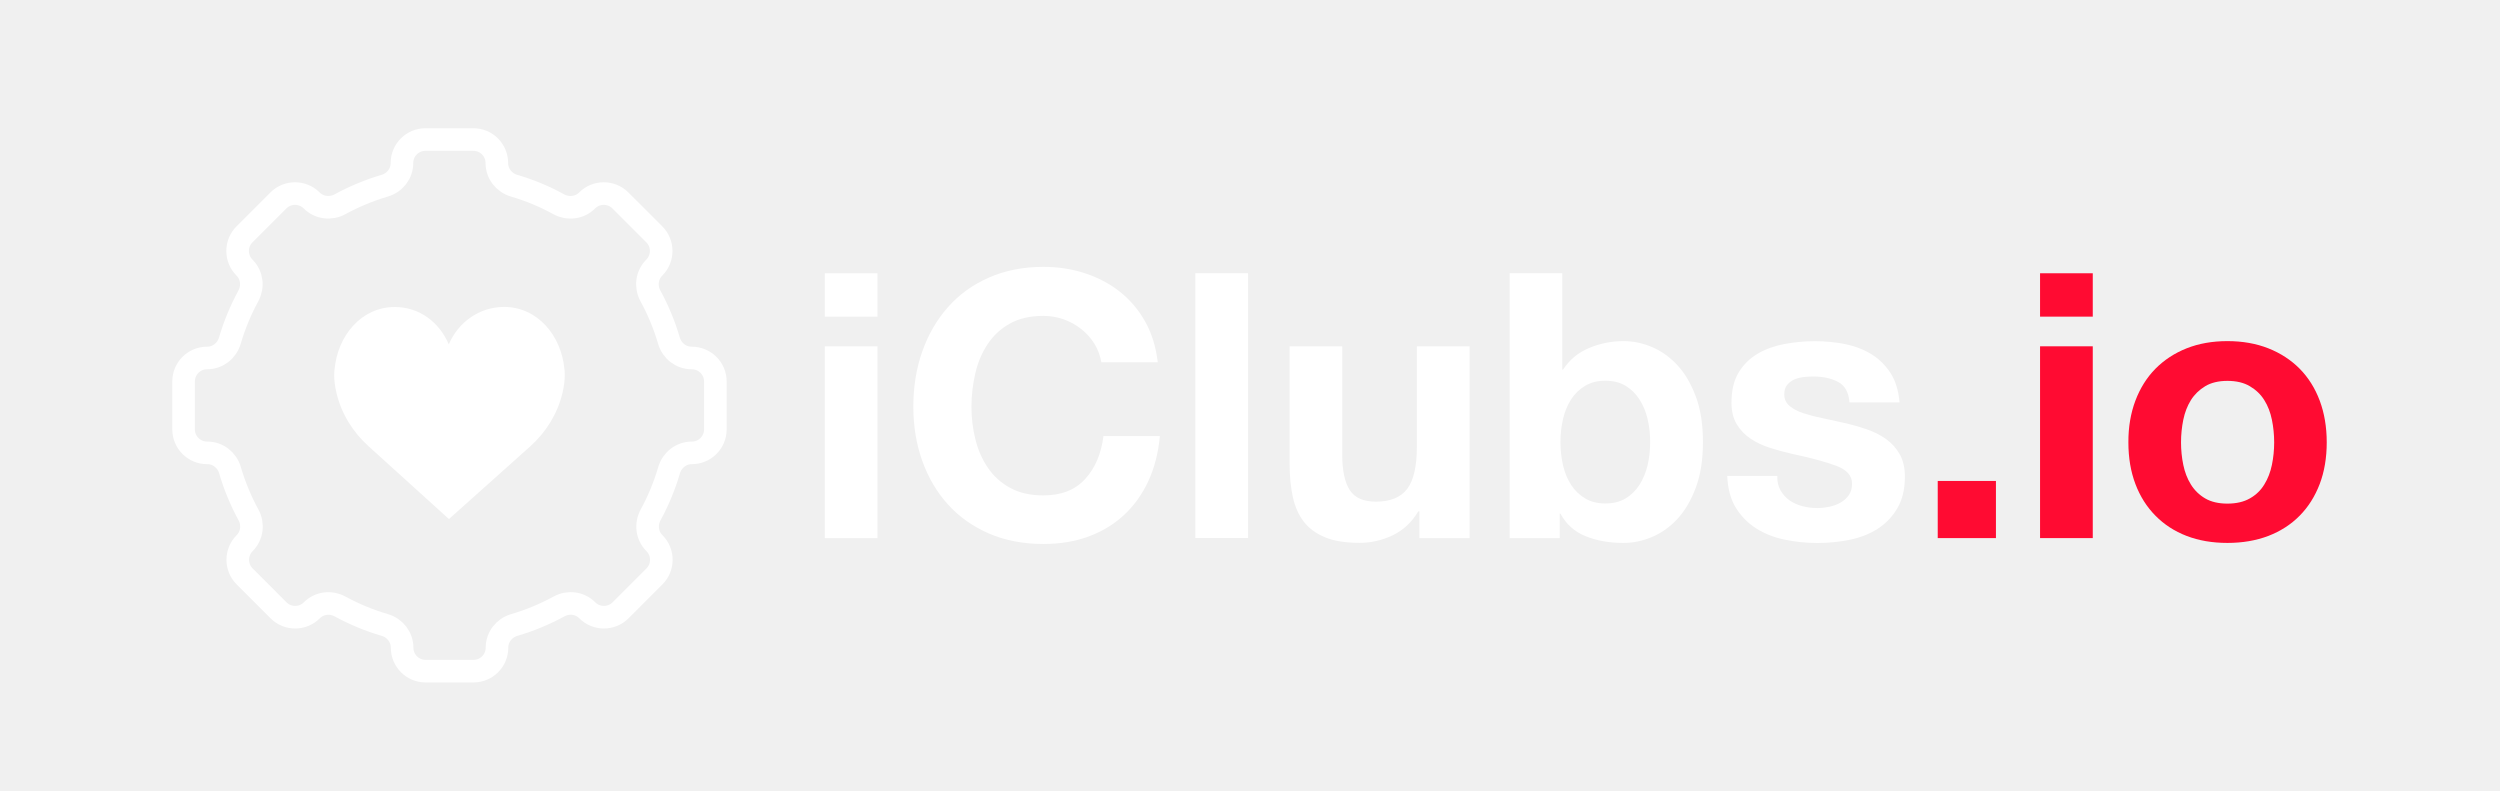
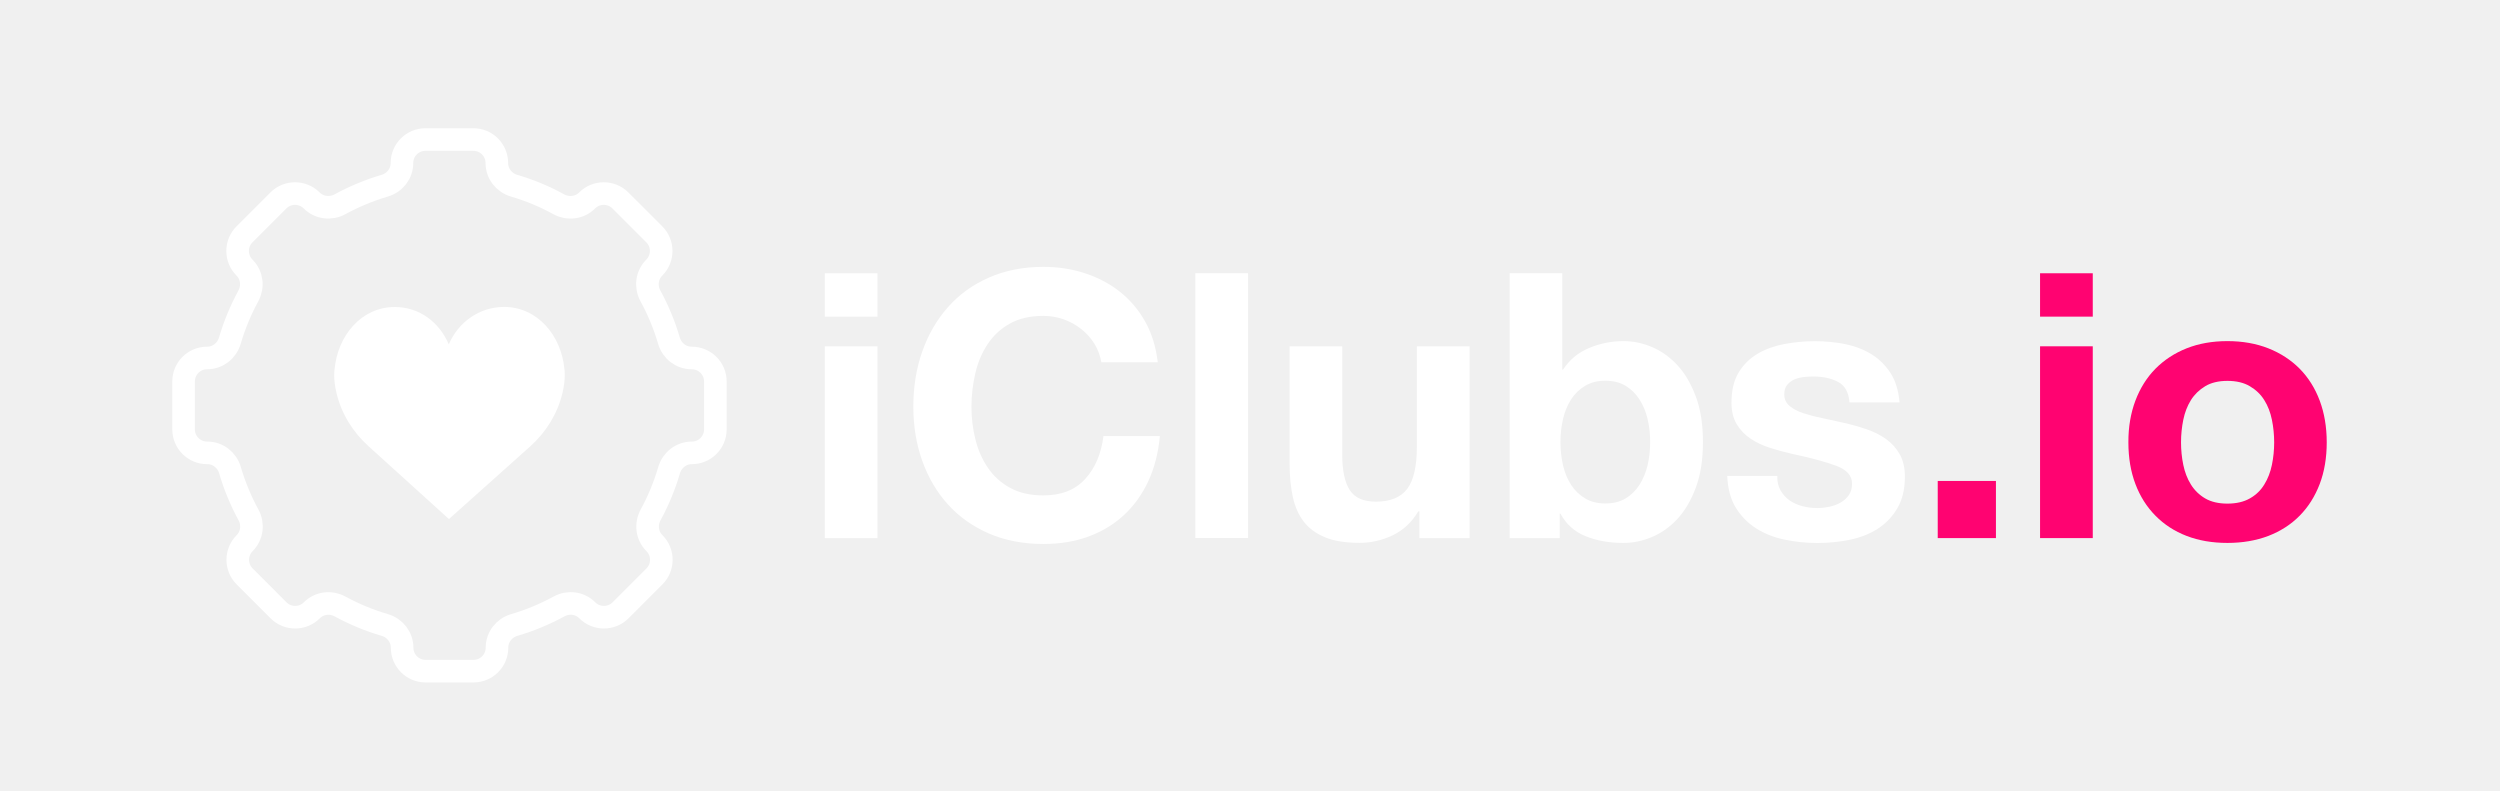
<svg xmlns="http://www.w3.org/2000/svg" version="1.1" id="Camada_1" x="0px" y="0px" viewBox="0 0 332 105" style="enable-background:new 0 0 332 105;" xml:space="preserve">
  <style type="text/css">
	.st0{fill:#FFFFFF;}
	.st1{fill:none;stroke:#FFFFFF;stroke-width:3;stroke-miterlimit:10;}
- 	.st2{fill:#FF0B32;}
+ 	.st2{fill:#FF0371;}
</style>
  <path class="st0" d="M74.7,52.17c-0.65,2.75-2.17,5.19-4.22,7.05l-10.86,9.71l-10.7-9.69c-2.06-1.86-3.58-4.3-4.23-7.04  c-0.48-2.02-0.26-3.13-0.26-3.13c0.4-4.51,3.58-8.3,8-8.3c3.28,0,5.93,2.04,7.17,4.97c1.23-2.93,4.06-4.98,7.34-4.98  c4.42,0,7.61,3.78,8.02,8.29C74.95,49.04,75.17,50.16,74.7,52.17z" />
  <path class="st1" d="M95,50.66v6.36c0,1.73-1.4,3.12-3.12,3.12h-0.01c-1.4,0-2.61,0.94-3.01,2.29c-0.61,2.09-1.44,4.08-2.46,5.95  c-0.67,1.23-0.49,2.76,0.51,3.75l0,0c1.22,1.22,1.22,3.2,0,4.42l-4.5,4.5c-1.22,1.22-3.2,1.22-4.42,0l-0.01-0.01  c-0.99-0.99-2.52-1.18-3.75-0.5c-1.87,1.02-3.86,1.85-5.94,2.46c-1.35,0.4-2.29,1.6-2.29,3.01v0c0,1.73-1.4,3.12-3.12,3.12h-6.36  c-1.73,0-3.12-1.4-3.12-3.12l0,0c0-1.4-0.94-2.61-2.29-3.01c-2.09-0.61-4.08-1.44-5.95-2.46c-1.23-0.67-2.76-0.49-3.75,0.51l0,0  c-1.22,1.22-3.2,1.22-4.42,0l-4.5-4.5c-1.22-1.22-1.22-3.2,0-4.42l0,0c0.99-0.99,1.18-2.52,0.51-3.75  c-1.02-1.87-1.85-3.86-2.46-5.95c-0.4-1.35-1.6-2.29-3.01-2.29H27.5c-1.73,0-3.12-1.4-3.12-3.12v-6.36c0-1.73,1.4-3.12,3.12-3.12  h0.01c1.4,0,2.61-0.94,3.01-2.29c0.61-2.08,1.44-4.07,2.46-5.95c0.67-1.23,0.49-2.75-0.5-3.75l-0.01-0.01  c-1.22-1.22-1.22-3.2,0-4.42l4.5-4.5c1.22-1.22,3.2-1.22,4.42,0l0,0c0.99,0.99,2.52,1.18,3.75,0.51c1.87-1.02,3.86-1.85,5.95-2.47  c1.35-0.4,2.29-1.6,2.29-3.01v0c0-1.73,1.4-3.12,3.12-3.12h6.36c1.73,0,3.12,1.4,3.12,3.12v0c0,1.4,0.94,2.61,2.29,3.01  c2.08,0.61,4.07,1.44,5.94,2.47c1.23,0.67,2.76,0.49,3.75-0.5l0.01-0.01c1.22-1.22,3.2-1.22,4.42,0l4.5,4.5  c1.22,1.22,1.22,3.2,0,4.42l-0.01,0.01c-0.99,0.99-1.18,2.51-0.5,3.75c1.02,1.87,1.85,3.86,2.46,5.95c0.4,1.35,1.6,2.29,3.01,2.29  h0.01C93.6,47.54,95,48.94,95,50.66z" />
  <g>
    <path class="st0" d="M109.53,42.05v-5.76h7v5.76H109.53z M116.53,45.99v25.47h-7V45.99H116.53z" />
    <path class="st0" d="M145.35,45.67c-0.46-0.74-1.03-1.39-1.72-1.94c-0.69-0.56-1.47-0.99-2.34-1.31c-0.87-0.31-1.78-0.47-2.73-0.47   c-1.74,0-3.22,0.34-4.43,1.01c-1.21,0.67-2.2,1.58-2.95,2.71c-0.76,1.13-1.31,2.42-1.65,3.87s-0.52,2.94-0.52,4.48   c0,1.48,0.17,2.91,0.52,4.31c0.34,1.4,0.89,2.65,1.65,3.77c0.75,1.12,1.74,2.01,2.95,2.68c1.21,0.67,2.69,1.01,4.43,1.01   c2.37,0,4.21-0.72,5.54-2.17c1.33-1.44,2.14-3.35,2.44-5.71h7.49c-0.2,2.2-0.71,4.19-1.52,5.96c-0.82,1.77-1.91,3.29-3.25,4.53   c-1.35,1.25-2.93,2.2-4.73,2.86c-1.81,0.66-3.79,0.98-5.96,0.98c-2.69,0-5.12-0.47-7.26-1.4c-2.15-0.94-3.97-2.23-5.44-3.87   c-1.48-1.64-2.61-3.57-3.4-5.79c-0.79-2.22-1.18-4.61-1.18-7.17c0-2.63,0.39-5.07,1.18-7.31c0.79-2.25,1.92-4.21,3.4-5.89   c1.48-1.68,3.29-2.99,5.44-3.94c2.15-0.95,4.57-1.43,7.26-1.43c1.94,0,3.77,0.28,5.49,0.84c1.72,0.56,3.27,1.37,4.63,2.44   c1.36,1.07,2.49,2.39,3.38,3.97c0.89,1.58,1.44,3.38,1.68,5.42h-7.49C146.1,47.22,145.8,46.41,145.35,45.67z" />
    <path class="st0" d="M165.74,36.28v35.17h-7V36.28H165.74z" />
    <path class="st0" d="M188.5,71.46v-3.55h-0.15c-0.89,1.48-2.04,2.54-3.45,3.2s-2.85,0.98-4.33,0.98c-1.87,0-3.41-0.24-4.61-0.74   s-2.14-1.19-2.83-2.09c-0.69-0.9-1.17-2-1.45-3.3c-0.28-1.3-0.42-2.73-0.42-4.31V45.99h6.99v14.38c0,2.1,0.33,3.67,0.99,4.7   c0.66,1.04,1.82,1.55,3.5,1.55c1.9,0,3.28-0.57,4.14-1.7c0.85-1.13,1.28-3,1.28-5.59V45.99h7v25.47H188.5z" />
    <path class="st0" d="M207.47,36.28v12.81h0.1c0.85-1.31,2.01-2.27,3.47-2.88c1.46-0.61,2.98-0.91,4.56-0.91   c1.28,0,2.55,0.26,3.79,0.79c1.25,0.53,2.37,1.33,3.38,2.42c1,1.08,1.81,2.47,2.44,4.16c0.63,1.69,0.94,3.7,0.94,6.04   s-0.31,4.34-0.94,6.03c-0.63,1.69-1.44,3.08-2.44,4.16s-2.13,1.89-3.38,2.41c-1.25,0.53-2.51,0.79-3.79,0.79   c-1.87,0-3.55-0.29-5.02-0.89c-1.48-0.59-2.6-1.59-3.35-3h-0.1v3.25h-6.65V36.28H207.47z M218.8,55.64   c-0.23-0.98-0.59-1.85-1.09-2.61c-0.49-0.76-1.11-1.36-1.84-1.8c-0.74-0.45-1.64-0.67-2.69-0.67c-1.02,0-1.9,0.22-2.66,0.67   c-0.75,0.44-1.38,1.04-1.87,1.8c-0.49,0.76-0.85,1.63-1.08,2.61c-0.23,0.99-0.34,2.02-0.34,3.1c0,1.05,0.12,2.07,0.34,3.05   c0.23,0.99,0.59,1.86,1.08,2.61c0.49,0.76,1.12,1.35,1.87,1.8c0.76,0.44,1.64,0.66,2.66,0.66c1.05,0,1.94-0.22,2.69-0.66   c0.74-0.45,1.35-1.04,1.84-1.8c0.49-0.76,0.85-1.63,1.09-2.61c0.23-0.98,0.34-2,0.34-3.05C219.15,57.66,219.03,56.63,218.8,55.64z" />
    <path class="st0" d="M236.46,65.13c0.31,0.54,0.71,0.99,1.21,1.33c0.49,0.34,1.06,0.6,1.7,0.76c0.64,0.17,1.31,0.25,2,0.25   c0.49,0,1.01-0.06,1.55-0.17c0.54-0.11,1.03-0.29,1.48-0.54c0.45-0.25,0.81-0.57,1.11-0.99c0.3-0.41,0.44-0.93,0.44-1.55   c0-1.05-0.7-1.84-2.09-2.36s-3.34-1.05-5.84-1.58c-1.02-0.23-2.01-0.5-2.98-0.81c-0.97-0.31-1.83-0.72-2.59-1.23   c-0.75-0.51-1.36-1.15-1.82-1.92c-0.46-0.77-0.69-1.72-0.69-2.83c0-1.64,0.32-2.99,0.96-4.04c0.64-1.05,1.49-1.88,2.54-2.49   c1.05-0.61,2.23-1.03,3.55-1.28c1.32-0.24,2.66-0.37,4.04-0.37s2.71,0.13,4.01,0.39s2.45,0.71,3.47,1.33   c1.02,0.63,1.86,1.45,2.54,2.49s1.07,2.34,1.21,3.92h-6.65c-0.1-1.35-0.61-2.26-1.53-2.73c-0.92-0.48-2-0.71-3.25-0.71   c-0.39,0-0.82,0.02-1.28,0.07c-0.46,0.05-0.88,0.16-1.25,0.32c-0.38,0.17-0.7,0.4-0.96,0.72c-0.26,0.31-0.39,0.73-0.39,1.26   c0,0.62,0.23,1.13,0.69,1.53c0.46,0.39,1.06,0.72,1.8,0.96c0.74,0.24,1.58,0.47,2.54,0.66c0.95,0.2,1.92,0.41,2.91,0.64   c1.02,0.23,2.01,0.51,2.98,0.84c0.97,0.33,1.83,0.76,2.59,1.3c0.75,0.54,1.36,1.21,1.82,2.02c0.46,0.8,0.69,1.8,0.69,2.98   c0,1.68-0.34,3.08-1.01,4.21c-0.67,1.13-1.55,2.04-2.63,2.73s-2.33,1.17-3.72,1.45c-1.4,0.28-2.81,0.42-4.26,0.42   c-1.48,0-2.92-0.15-4.33-0.44c-1.41-0.29-2.67-0.79-3.77-1.48c-1.1-0.69-2-1.6-2.71-2.73c-0.71-1.13-1.09-2.55-1.16-4.26h6.65   C235.99,63.94,236.15,64.59,236.46,65.13z" />
    <path class="st2" d="M265.06,63.87v7.59h-7.73v-7.59H265.06z" />
    <path class="st2" d="M270.92,42.05v-5.76h7v5.76H270.92z M277.92,45.99v25.47h-7V45.99H277.92z" />
    <path class="st2" d="M283.58,53.21c0.63-1.66,1.51-3.07,2.66-4.24c1.15-1.16,2.53-2.07,4.14-2.71c1.61-0.64,3.42-0.96,5.42-0.96   c2,0,3.82,0.32,5.44,0.96c1.62,0.64,3.01,1.55,4.16,2.71c1.15,1.17,2.04,2.58,2.66,4.24c0.62,1.66,0.93,3.51,0.93,5.54   c0,2.04-0.31,3.88-0.93,5.52c-0.63,1.64-1.51,3.05-2.66,4.21c-1.15,1.17-2.54,2.06-4.16,2.69c-1.63,0.62-3.44,0.93-5.44,0.93   c-2,0-3.81-0.31-5.42-0.93c-1.61-0.62-2.99-1.52-4.14-2.69c-1.15-1.16-2.04-2.57-2.66-4.21c-0.62-1.64-0.93-3.48-0.93-5.52   C282.64,56.71,282.96,54.86,283.58,53.21z M289.94,61.73c0.2,0.97,0.53,1.84,1.01,2.61c0.48,0.77,1.11,1.39,1.9,1.85   c0.79,0.46,1.77,0.69,2.95,0.69c1.18,0,2.17-0.23,2.98-0.69c0.81-0.46,1.45-1.07,1.92-1.85c0.48-0.77,0.81-1.64,1.01-2.61   c0.2-0.97,0.3-1.96,0.3-2.98c0-1.02-0.1-2.02-0.3-3c-0.2-0.98-0.53-1.85-1.01-2.61c-0.47-0.76-1.11-1.37-1.92-1.85   c-0.81-0.48-1.8-0.71-2.98-0.71c-1.18,0-2.17,0.24-2.95,0.71c-0.79,0.48-1.42,1.09-1.9,1.85c-0.47,0.76-0.81,1.63-1.01,2.61   c-0.2,0.99-0.3,1.99-0.3,3C289.64,59.76,289.74,60.76,289.94,61.73z" />
  </g>
</svg>
